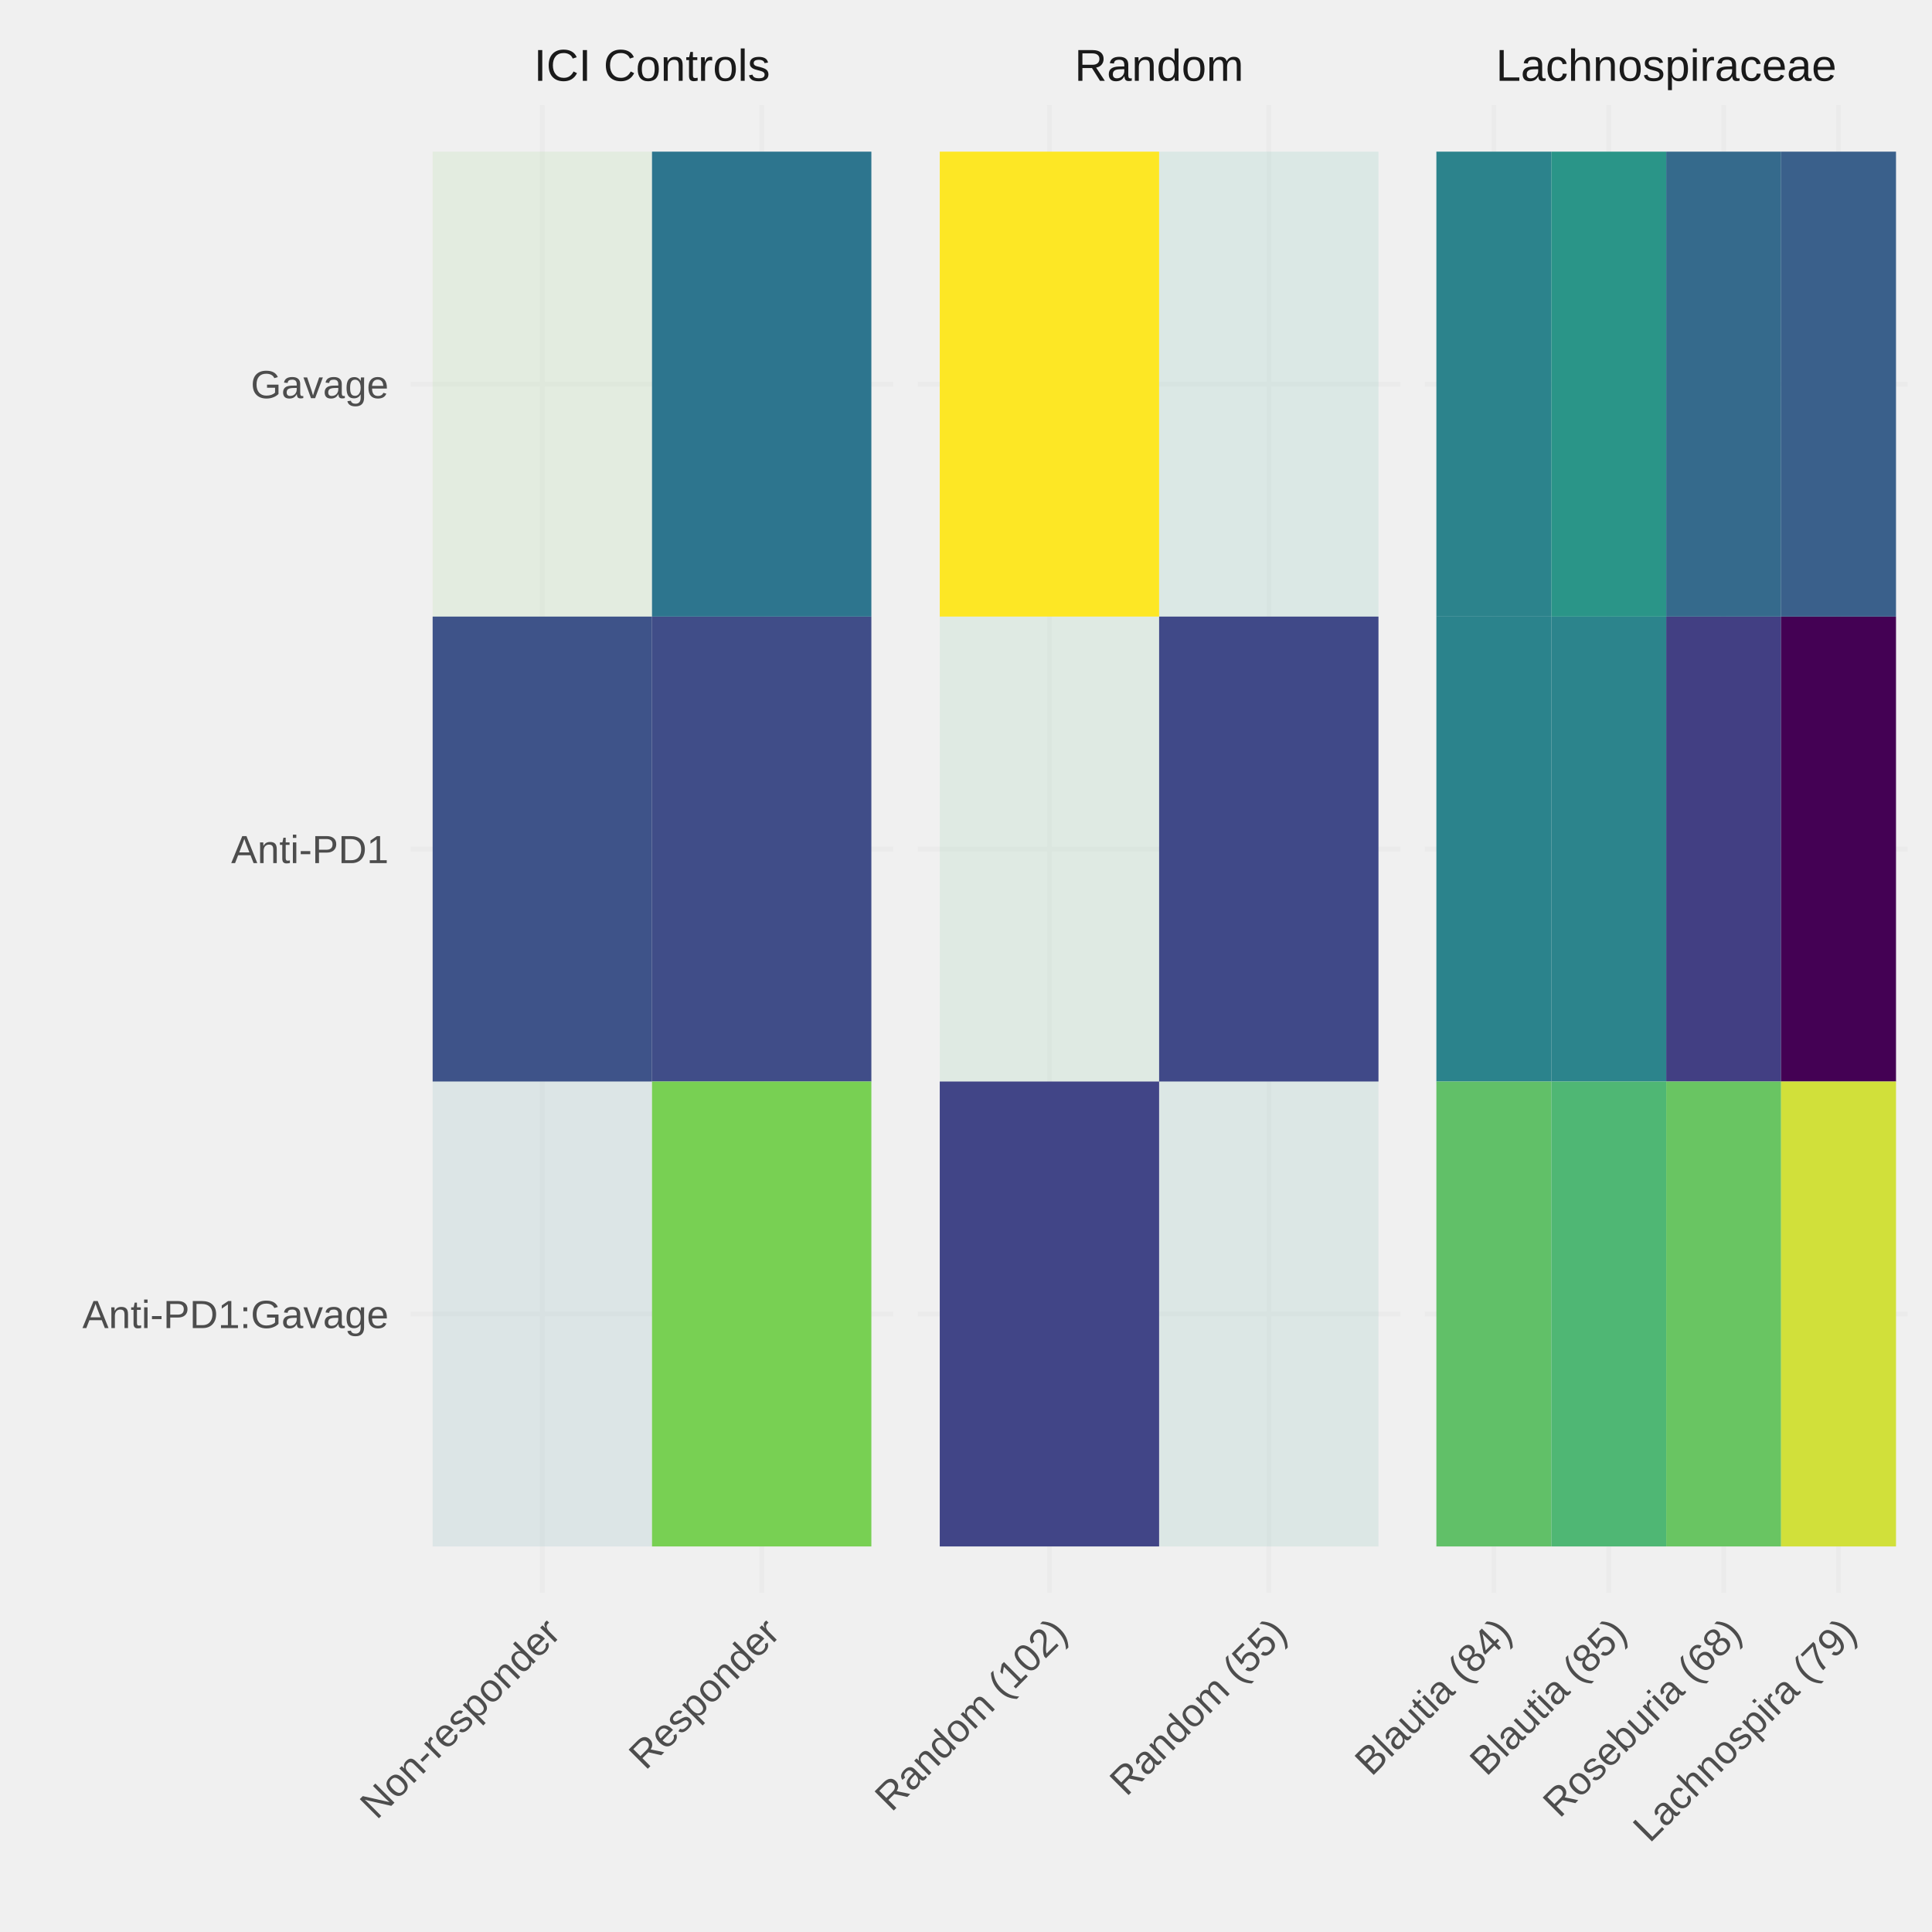
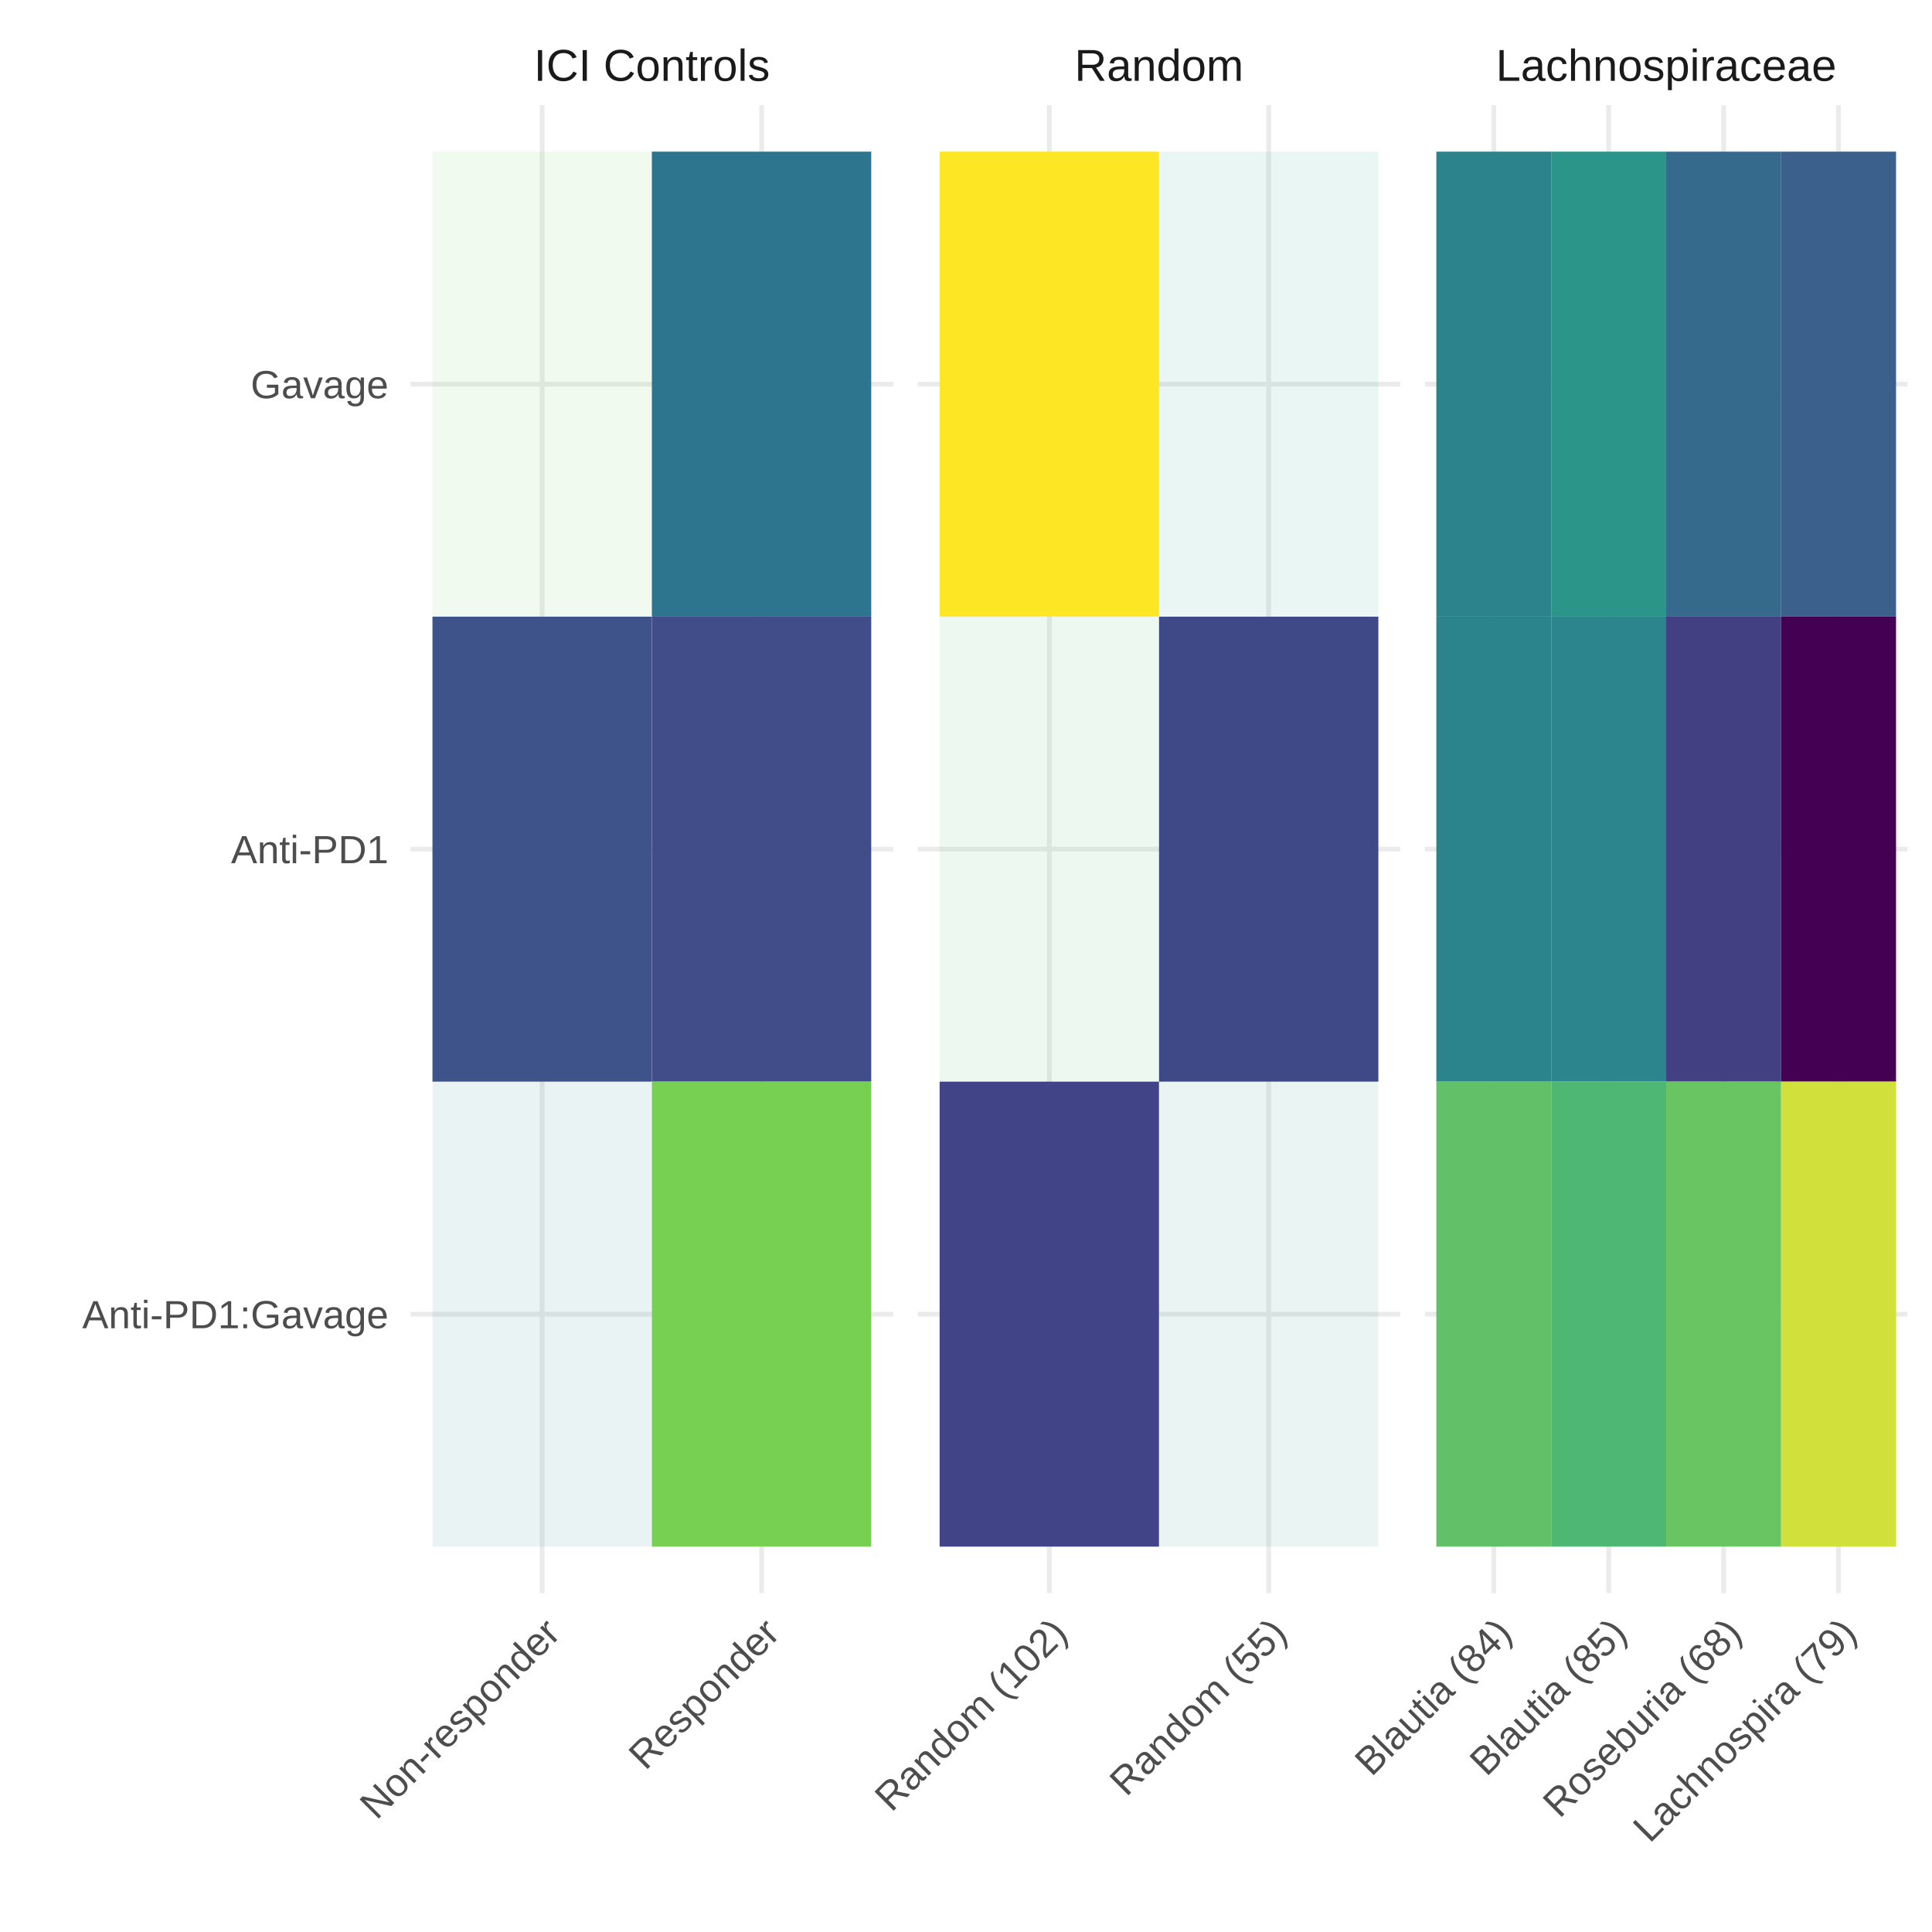
- <svg xmlns="http://www.w3.org/2000/svg" class="svglite" width="432.00pt" height="432.00pt" viewBox="0 0 432.00 432.00">
-   <defs>
-     <style type="text/css">
+ <svg xmlns="http://www.w3.org/2000/svg" width="432.00pt" height="432.00pt" viewBox="0 0 432.00 432.00">
+   <g class="svglite">
+     <defs>
+       <style type="text/css">
    .svglite line, .svglite polyline, .svglite polygon, .svglite path, .svglite rect, .svglite circle {
      fill: none;
      stroke: #000000;
      stroke-linecap: round;
      stroke-linejoin: round;
      stroke-miterlimit: 10.00;
    }
    .svglite text {
      white-space: pre;
    }
+     .svglite g.glyphgroup path {
+       fill: inherit;
+       stroke: none;
+     }
  </style>
-   </defs>
-   <rect width="100%" height="100%" style="stroke: none; fill: none;" />
-   <defs>
-     <clipPath id="cpMC4wMHw0MzIuMDB8MC4wMHw0MzIuMDA=">
-       <rect x="0.00" y="0.00" width="432.00" height="432.00" />
-     </clipPath>
-   </defs>
-   <g clip-path="url(#cpMC4wMHw0MzIuMDB8MC4wMHw0MzIuMDA=)">
+     </defs>
+     <rect width="100%" height="100%" style="stroke: none; fill: #FFFFFF;" />
+     <defs>
+       <clipPath id="cpMC4wMHw0MzIuMDB8MC4wMHw0MzIuMDA=">
+         <rect x="0.00" y="0.00" width="432.00" height="432.00" />
+       </clipPath>
+     </defs>
+     <g clip-path="url(#cpMC4wMHw0MzIuMDB8MC4wMHw0MzIuMDA=)">
+       <rect x="0" y="0" width="432.00" height="432.00" style="stroke-width: 1.07; stroke: none; fill: #FFFFFF;" />
+     </g>
+     <defs>
+       <clipPath id="cpOTEuODB8MTk5LjcyfDIzLjUxfDM1Ni4yMw==">
+         <rect x="91.80" y="23.51" width="107.92" height="332.72" />
+       </clipPath>
+     </defs>
+     <g clip-path="url(#cpOTEuODB8MTk5LjcyfDIzLjUxfDM1Ni4yMw==)">
+       <polyline points="91.80,293.85 199.72,293.85 " style="stroke-width: 1.07; stroke: #EBEBEB; stroke-linecap: butt;" />
+       <polyline points="91.80,189.87 199.72,189.87 " style="stroke-width: 1.07; stroke: #EBEBEB; stroke-linecap: butt;" />
+       <polyline points="91.80,85.90 199.72,85.90 " style="stroke-width: 1.07; stroke: #EBEBEB; stroke-linecap: butt;" />
+       <polyline points="121.23,356.23 121.23,23.51 " style="stroke-width: 1.07; stroke: #EBEBEB; stroke-linecap: butt;" />
+       <polyline points="170.29,356.23 170.29,23.51 " style="stroke-width: 1.07; stroke: #EBEBEB; stroke-linecap: butt;" />
+       <rect x="96.70" y="137.89" width="49.05" height="103.97" style="stroke-width: 0.43; stroke: none; stroke-linecap: butt; stroke-linejoin: miter; fill: #3E5389;" />
+       <rect x="96.70" y="33.91" width="49.05" height="103.97" style="stroke-width: 0.43; stroke: none; stroke-linecap: butt; stroke-linejoin: miter; fill: #77CF55; fill-opacity: 0.10;" />
+       <rect x="96.70" y="241.86" width="49.05" height="103.97" style="stroke-width: 0.43; stroke: none; stroke-linecap: butt; stroke-linejoin: miter; fill: #2C858C; fill-opacity: 0.10;" />
+       <rect x="145.76" y="137.89" width="49.05" height="103.97" style="stroke-width: 0.43; stroke: none; stroke-linecap: butt; stroke-linejoin: miter; fill: #404D88;" />
+       <rect x="145.76" y="33.91" width="49.05" height="103.97" style="stroke-width: 0.43; stroke: none; stroke-linecap: butt; stroke-linejoin: miter; fill: #2D758E;" />
+       <rect x="145.76" y="241.86" width="49.05" height="103.97" style="stroke-width: 0.43; stroke: none; stroke-linecap: butt; stroke-linejoin: miter; fill: #78D053;" />
+     </g>
+     <g clip-path="url(#cpMC4wMHw0MzIuMDB8MC4wMHw0MzIuMDA=)">
</g>
-   <defs>
-     <clipPath id="cpOTEuODN8MTk5Ljc0fDIzLjUxfDM1Ni4xOA==">
-       <rect x="91.83" y="23.51" width="107.91" height="332.67" />
-     </clipPath>
-   </defs>
-   <g clip-path="url(#cpOTEuODN8MTk5Ljc0fDIzLjUxfDM1Ni4xOA==)">
-     <polyline points="91.83,293.81 199.74,293.81 " style="stroke-width: 1.07; stroke: #EBEBEB; stroke-linecap: butt;" />
-     <polyline points="91.83,189.85 199.74,189.85 " style="stroke-width: 1.07; stroke: #EBEBEB; stroke-linecap: butt;" />
-     <polyline points="91.83,85.89 199.74,85.89 " style="stroke-width: 1.07; stroke: #EBEBEB; stroke-linecap: butt;" />
-     <polyline points="121.26,356.18 121.26,23.51 " style="stroke-width: 1.07; stroke: #EBEBEB; stroke-linecap: butt;" />
-     <polyline points="170.31,356.18 170.31,23.51 " style="stroke-width: 1.07; stroke: #EBEBEB; stroke-linecap: butt;" />
-     <rect x="96.74" y="137.87" width="49.05" height="103.96" style="stroke-width: 0.21; stroke: none; stroke-linecap: butt; stroke-linejoin: miter; fill: #3E5389;" />
-     <rect x="96.74" y="33.91" width="49.05" height="103.96" style="stroke-width: 0.21; stroke: none; stroke-linecap: butt; stroke-linejoin: miter; fill: #77CF55; fill-opacity: 0.10;" />
-     <rect x="96.74" y="241.83" width="49.05" height="103.96" style="stroke-width: 0.21; stroke: none; stroke-linecap: butt; stroke-linejoin: miter; fill: #2C858C; fill-opacity: 0.10;" />
-     <rect x="145.79" y="137.87" width="49.05" height="103.96" style="stroke-width: 0.21; stroke: none; stroke-linecap: butt; stroke-linejoin: miter; fill: #404D88;" />
-     <rect x="145.79" y="33.91" width="49.05" height="103.96" style="stroke-width: 0.21; stroke: none; stroke-linecap: butt; stroke-linejoin: miter; fill: #2D758E;" />
-     <rect x="145.79" y="241.83" width="49.05" height="103.96" style="stroke-width: 0.21; stroke: none; stroke-linecap: butt; stroke-linejoin: miter; fill: #78D053;" />
-   </g>
-   <g clip-path="url(#cpMC4wMHw0MzIuMDB8MC4wMHw0MzIuMDA=)">
+     <defs>
+       <clipPath id="cpMjA1LjIwfDMxMy4xMnwyMy41MXwzNTYuMjM=">
+         <rect x="205.20" y="23.51" width="107.92" height="332.72" />
+       </clipPath>
+     </defs>
+     <g clip-path="url(#cpMjA1LjIwfDMxMy4xMnwyMy41MXwzNTYuMjM=)">
+       <polyline points="205.20,293.85 313.12,293.85 " style="stroke-width: 1.07; stroke: #EBEBEB; stroke-linecap: butt;" />
+       <polyline points="205.20,189.87 313.12,189.87 " style="stroke-width: 1.07; stroke: #EBEBEB; stroke-linecap: butt;" />
+       <polyline points="205.20,85.90 313.12,85.90 " style="stroke-width: 1.07; stroke: #EBEBEB; stroke-linecap: butt;" />
+       <polyline points="234.63,356.23 234.63,23.51 " style="stroke-width: 1.07; stroke: #EBEBEB; stroke-linecap: butt;" />
+       <polyline points="283.69,356.23 283.69,23.51 " style="stroke-width: 1.07; stroke: #EBEBEB; stroke-linecap: butt;" />
+       <rect x="259.16" y="137.89" width="49.05" height="103.97" style="stroke-width: 0.43; stroke: none; stroke-linecap: butt; stroke-linejoin: miter; fill: #404988;" />
+       <rect x="259.16" y="33.91" width="49.05" height="103.97" style="stroke-width: 0.43; stroke: none; stroke-linecap: butt; stroke-linejoin: miter; fill: #23A784; fill-opacity: 0.10;" />
+       <rect x="259.16" y="241.86" width="49.05" height="103.97" style="stroke-width: 0.43; stroke: none; stroke-linecap: butt; stroke-linejoin: miter; fill: #299888; fill-opacity: 0.10;" />
+       <rect x="210.10" y="137.89" width="49.05" height="103.97" style="stroke-width: 0.43; stroke: none; stroke-linecap: butt; stroke-linejoin: miter; fill: #4FB774; fill-opacity: 0.10;" />
+       <rect x="210.10" y="33.91" width="49.05" height="103.97" style="stroke-width: 0.43; stroke: none; stroke-linecap: butt; stroke-linejoin: miter; fill: #FDE725;" />
+       <rect x="210.10" y="241.86" width="49.05" height="103.97" style="stroke-width: 0.43; stroke: none; stroke-linecap: butt; stroke-linejoin: miter; fill: #414587;" />
+     </g>
+     <g clip-path="url(#cpMC4wMHw0MzIuMDB8MC4wMHw0MzIuMDA=)">
</g>
-   <defs>
-     <clipPath id="cpMjA1LjIyfDMxMy4xM3wyMy41MXwzNTYuMTg=">
-       <rect x="205.22" y="23.51" width="107.91" height="332.67" />
-     </clipPath>
-   </defs>
-   <g clip-path="url(#cpMjA1LjIyfDMxMy4xM3wyMy41MXwzNTYuMTg=)">
-     <polyline points="205.22,293.81 313.13,293.81 " style="stroke-width: 1.07; stroke: #EBEBEB; stroke-linecap: butt;" />
-     <polyline points="205.22,189.85 313.13,189.85 " style="stroke-width: 1.07; stroke: #EBEBEB; stroke-linecap: butt;" />
-     <polyline points="205.22,85.89 313.13,85.89 " style="stroke-width: 1.07; stroke: #EBEBEB; stroke-linecap: butt;" />
-     <polyline points="234.65,356.18 234.65,23.51 " style="stroke-width: 1.07; stroke: #EBEBEB; stroke-linecap: butt;" />
-     <polyline points="283.70,356.18 283.70,23.51 " style="stroke-width: 1.07; stroke: #EBEBEB; stroke-linecap: butt;" />
-     <rect x="259.18" y="137.87" width="49.05" height="103.96" style="stroke-width: 0.21; stroke: none; stroke-linecap: butt; stroke-linejoin: miter; fill: #404988;" />
-     <rect x="259.18" y="33.91" width="49.05" height="103.96" style="stroke-width: 0.21; stroke: none; stroke-linecap: butt; stroke-linejoin: miter; fill: #23A784; fill-opacity: 0.10;" />
-     <rect x="259.18" y="241.83" width="49.05" height="103.96" style="stroke-width: 0.21; stroke: none; stroke-linecap: butt; stroke-linejoin: miter; fill: #299888; fill-opacity: 0.10;" />
-     <rect x="210.13" y="137.87" width="49.05" height="103.96" style="stroke-width: 0.21; stroke: none; stroke-linecap: butt; stroke-linejoin: miter; fill: #4FB774; fill-opacity: 0.10;" />
-     <rect x="210.13" y="33.91" width="49.05" height="103.96" style="stroke-width: 0.21; stroke: none; stroke-linecap: butt; stroke-linejoin: miter; fill: #FDE725;" />
-     <rect x="210.13" y="241.83" width="49.05" height="103.96" style="stroke-width: 0.21; stroke: none; stroke-linecap: butt; stroke-linejoin: miter; fill: #414587;" />
-   </g>
-   <g clip-path="url(#cpMC4wMHw0MzIuMDB8MC4wMHw0MzIuMDA=)">
+     <defs>
+       <clipPath id="cpMzE4LjYwfDQyNi41MnwyMy41MXwzNTYuMjM=">
+         <rect x="318.60" y="23.51" width="107.92" height="332.72" />
+       </clipPath>
+     </defs>
+     <g clip-path="url(#cpMzE4LjYwfDQyNi41MnwyMy41MXwzNTYuMjM=)">
+       <polyline points="318.60,293.85 426.52,293.85 " style="stroke-width: 1.07; stroke: #EBEBEB; stroke-linecap: butt;" />
+       <polyline points="318.60,189.87 426.52,189.87 " style="stroke-width: 1.07; stroke: #EBEBEB; stroke-linecap: butt;" />
+       <polyline points="318.60,85.90 426.52,85.90 " style="stroke-width: 1.07; stroke: #EBEBEB; stroke-linecap: butt;" />
+       <polyline points="334.02,356.23 334.02,23.51 " style="stroke-width: 1.07; stroke: #EBEBEB; stroke-linecap: butt;" />
+       <polyline points="359.71,356.23 359.71,23.51 " style="stroke-width: 1.07; stroke: #EBEBEB; stroke-linecap: butt;" />
+       <polyline points="385.41,356.23 385.41,23.51 " style="stroke-width: 1.07; stroke: #EBEBEB; stroke-linecap: butt;" />
+       <polyline points="411.10,356.23 411.10,23.51 " style="stroke-width: 1.07; stroke: #EBEBEB; stroke-linecap: butt;" />
+       <rect x="372.56" y="137.89" width="25.70" height="103.97" style="stroke-width: 0.43; stroke: none; stroke-linecap: butt; stroke-linejoin: miter; fill: #423F83;" />
+       <rect x="372.56" y="33.91" width="25.70" height="103.97" style="stroke-width: 0.43; stroke: none; stroke-linecap: butt; stroke-linejoin: miter; fill: #356A8C;" />
+       <rect x="372.56" y="241.86" width="25.70" height="103.97" style="stroke-width: 0.43; stroke: none; stroke-linecap: butt; stroke-linejoin: miter; fill: #69C562;" />
+       <rect x="398.26" y="137.89" width="25.70" height="103.97" style="stroke-width: 0.43; stroke: none; stroke-linecap: butt; stroke-linejoin: miter; fill: #440154;" />
+       <rect x="398.26" y="33.91" width="25.70" height="103.97" style="stroke-width: 0.43; stroke: none; stroke-linecap: butt; stroke-linejoin: miter; fill: #3A608B;" />
+       <rect x="398.26" y="241.86" width="25.70" height="103.97" style="stroke-width: 0.43; stroke: none; stroke-linecap: butt; stroke-linejoin: miter; fill: #D1E03A;" />
+       <rect x="346.86" y="137.89" width="25.70" height="103.97" style="stroke-width: 0.43; stroke: none; stroke-linecap: butt; stroke-linejoin: miter; fill: #2C848C;" />
+       <rect x="346.86" y="33.91" width="25.70" height="103.97" style="stroke-width: 0.43; stroke: none; stroke-linecap: butt; stroke-linejoin: miter; fill: #2A9588;" />
+       <rect x="346.86" y="241.86" width="25.70" height="103.97" style="stroke-width: 0.43; stroke: none; stroke-linecap: butt; stroke-linejoin: miter; fill: #4FB774;" />
+       <rect x="321.17" y="137.89" width="25.70" height="103.97" style="stroke-width: 0.43; stroke: none; stroke-linecap: butt; stroke-linejoin: miter; fill: #2B838C;" />
+       <rect x="321.17" y="33.91" width="25.70" height="103.97" style="stroke-width: 0.43; stroke: none; stroke-linecap: butt; stroke-linejoin: miter; fill: #2C838C;" />
+       <rect x="321.17" y="241.86" width="25.70" height="103.97" style="stroke-width: 0.43; stroke: none; stroke-linecap: butt; stroke-linejoin: miter; fill: #61C068;" />
+     </g>
+     <g clip-path="url(#cpMC4wMHw0MzIuMDB8MC4wMHw0MzIuMDA=)">
</g>
-   <defs>
-     <clipPath id="cpMzE4LjYxfDQyNi41MnwyMy41MXwzNTYuMTg=">
-       <rect x="318.61" y="23.51" width="107.91" height="332.67" />
-     </clipPath>
-   </defs>
-   <g clip-path="url(#cpMzE4LjYxfDQyNi41MnwyMy41MXwzNTYuMTg=)">
-     <polyline points="318.61,293.81 426.52,293.81 " style="stroke-width: 1.07; stroke: #EBEBEB; stroke-linecap: butt;" />
-     <polyline points="318.61,189.85 426.52,189.85 " style="stroke-width: 1.07; stroke: #EBEBEB; stroke-linecap: butt;" />
-     <polyline points="318.61,85.89 426.52,85.89 " style="stroke-width: 1.07; stroke: #EBEBEB; stroke-linecap: butt;" />
-     <polyline points="334.03,356.18 334.03,23.51 " style="stroke-width: 1.07; stroke: #EBEBEB; stroke-linecap: butt;" />
-     <polyline points="359.72,356.18 359.72,23.51 " style="stroke-width: 1.07; stroke: #EBEBEB; stroke-linecap: butt;" />
-     <polyline points="385.41,356.18 385.41,23.51 " style="stroke-width: 1.07; stroke: #EBEBEB; stroke-linecap: butt;" />
-     <polyline points="411.10,356.18 411.10,23.51 " style="stroke-width: 1.07; stroke: #EBEBEB; stroke-linecap: butt;" />
-     <rect x="372.57" y="137.87" width="25.69" height="103.96" style="stroke-width: 0.21; stroke: none; stroke-linecap: butt; stroke-linejoin: miter; fill: #423F83;" />
-     <rect x="372.57" y="33.91" width="25.69" height="103.96" style="stroke-width: 0.21; stroke: none; stroke-linecap: butt; stroke-linejoin: miter; fill: #356A8C;" />
-     <rect x="372.57" y="241.83" width="25.69" height="103.96" style="stroke-width: 0.21; stroke: none; stroke-linecap: butt; stroke-linejoin: miter; fill: #69C562;" />
-     <rect x="398.26" y="137.87" width="25.69" height="103.96" style="stroke-width: 0.21; stroke: none; stroke-linecap: butt; stroke-linejoin: miter; fill: #440154;" />
-     <rect x="398.26" y="33.91" width="25.69" height="103.96" style="stroke-width: 0.21; stroke: none; stroke-linecap: butt; stroke-linejoin: miter; fill: #3A608B;" />
-     <rect x="398.26" y="241.83" width="25.69" height="103.96" style="stroke-width: 0.21; stroke: none; stroke-linecap: butt; stroke-linejoin: miter; fill: #D1E03A;" />
-     <rect x="346.87" y="137.87" width="25.69" height="103.96" style="stroke-width: 0.21; stroke: none; stroke-linecap: butt; stroke-linejoin: miter; fill: #2C848C;" />
-     <rect x="346.87" y="33.91" width="25.69" height="103.96" style="stroke-width: 0.21; stroke: none; stroke-linecap: butt; stroke-linejoin: miter; fill: #2A9588;" />
-     <rect x="346.87" y="241.83" width="25.69" height="103.96" style="stroke-width: 0.21; stroke: none; stroke-linecap: butt; stroke-linejoin: miter; fill: #4FB774;" />
-     <rect x="321.18" y="137.87" width="25.69" height="103.96" style="stroke-width: 0.21; stroke: none; stroke-linecap: butt; stroke-linejoin: miter; fill: #2B838C;" />
-     <rect x="321.18" y="33.91" width="25.69" height="103.96" style="stroke-width: 0.21; stroke: none; stroke-linecap: butt; stroke-linejoin: miter; fill: #2C838C;" />
-     <rect x="321.18" y="241.83" width="25.69" height="103.96" style="stroke-width: 0.21; stroke: none; stroke-linecap: butt; stroke-linejoin: miter; fill: #61C068;" />
-   </g>
-   <g clip-path="url(#cpMC4wMHw0MzIuMDB8MC4wMHw0MzIuMDA=)">
+     <defs>
+       <clipPath id="cpOTEuODB8MTk5LjcyfDUuNDh8MjMuNTE=">
+         <rect x="91.80" y="5.48" width="107.92" height="18.03" />
+       </clipPath>
+     </defs>
+     <g clip-path="url(#cpOTEuODB8MTk5LjcyfDUuNDh8MjMuNTE=)">
+       <text x="145.76" y="18.08" text-anchor="middle" style="font-size: 10.00px;fill: #1A1A1A; font-family: &quot;Arial&quot;;" textLength="52.80px" lengthAdjust="spacingAndGlyphs">ICI Controls</text>
+     </g>
+     <g clip-path="url(#cpMC4wMHw0MzIuMDB8MC4wMHw0MzIuMDA=)">
</g>
-   <defs>
-     <clipPath id="cpOTEuODN8MTk5Ljc0fDUuNDh8MjMuNTE=">
-       <rect x="91.83" y="5.48" width="107.91" height="18.03" />
-     </clipPath>
-   </defs>
-   <g clip-path="url(#cpOTEuODN8MTk5Ljc0fDUuNDh8MjMuNTE=)">
-     <text x="145.79" y="18.08" text-anchor="middle" style="font-size: 10.00px;fill: #1A1A1A; font-family: &quot;Arial&quot;;" textLength="52.82px" lengthAdjust="spacingAndGlyphs">ICI Controls</text>
-   </g>
-   <g clip-path="url(#cpMC4wMHw0MzIuMDB8MC4wMHw0MzIuMDA=)">
+     <defs>
+       <clipPath id="cpMjA1LjIwfDMxMy4xMnw1LjQ4fDIzLjUx">
+         <rect x="205.20" y="5.48" width="107.92" height="18.03" />
+       </clipPath>
+     </defs>
+     <g clip-path="url(#cpMjA1LjIwfDMxMy4xMnw1LjQ4fDIzLjUx)">
+       <text x="259.16" y="18.08" text-anchor="middle" style="font-size: 10.00px;fill: #1A1A1A; font-family: &quot;Arial&quot;;" textLength="37.80px" lengthAdjust="spacingAndGlyphs">Random</text>
+     </g>
+     <g clip-path="url(#cpMC4wMHw0MzIuMDB8MC4wMHw0MzIuMDA=)">
</g>
-   <defs>
-     <clipPath id="cpMjA1LjIyfDMxMy4xM3w1LjQ4fDIzLjUx">
-       <rect x="205.22" y="5.48" width="107.91" height="18.03" />
-     </clipPath>
-   </defs>
-   <g clip-path="url(#cpMjA1LjIyfDMxMy4xM3w1LjQ4fDIzLjUx)">
-     <text x="259.18" y="18.08" text-anchor="middle" style="font-size: 10.00px;fill: #1A1A1A; font-family: &quot;Arial&quot;;" textLength="37.81px" lengthAdjust="spacingAndGlyphs">Random</text>
-   </g>
-   <g clip-path="url(#cpMC4wMHw0MzIuMDB8MC4wMHw0MzIuMDA=)">
- </g>
-   <defs>
-     <clipPath id="cpMzE4LjYxfDQyNi41Mnw1LjQ4fDIzLjUx">
-       <rect x="318.61" y="5.48" width="107.91" height="18.03" />
-     </clipPath>
-   </defs>
-   <g clip-path="url(#cpMzE4LjYxfDQyNi41Mnw1LjQ4fDIzLjUx)">
-     <text x="372.57" y="18.08" text-anchor="middle" style="font-size: 10.00px;fill: #1A1A1A; font-family: &quot;Arial&quot;;" textLength="76.23px" lengthAdjust="spacingAndGlyphs">Lachnospiraceae</text>
-   </g>
-   <g clip-path="url(#cpMC4wMHw0MzIuMDB8MC4wMHw0MzIuMDA=)">
-     <text transform="translate(125.72,365.57) rotate(-45)" text-anchor="end" style="font-size: 8.80px;fill: #4D4D4D; font-family: &quot;Arial&quot;;" textLength="58.71px" lengthAdjust="spacingAndGlyphs">Non-responder</text>
-     <text transform="translate(174.77,365.57) rotate(-45)" text-anchor="end" style="font-size: 8.80px;fill: #4D4D4D; font-family: &quot;Arial&quot;;" textLength="43.06px" lengthAdjust="spacingAndGlyphs">Responder</text>
-     <text transform="translate(239.11,365.57) rotate(-45)" text-anchor="end" style="font-size: 8.80px;fill: #4D4D4D; font-family: &quot;Arial&quot;;" textLength="56.26px" lengthAdjust="spacingAndGlyphs">Random (102)</text>
-     <text transform="translate(288.16,365.57) rotate(-45)" text-anchor="end" style="font-size: 8.80px;fill: #4D4D4D; font-family: &quot;Arial&quot;;" textLength="51.36px" lengthAdjust="spacingAndGlyphs">Random (55)</text>
-     <text transform="translate(338.48,365.57) rotate(-45)" text-anchor="end" style="font-size: 8.80px;fill: #4D4D4D; font-family: &quot;Arial&quot;;" textLength="45.01px" lengthAdjust="spacingAndGlyphs">Blautia (84)</text>
-     <text transform="translate(364.17,365.57) rotate(-45)" text-anchor="end" style="font-size: 8.80px;fill: #4D4D4D; font-family: &quot;Arial&quot;;" textLength="45.01px" lengthAdjust="spacingAndGlyphs">Blautia (85)</text>
-     <text transform="translate(389.87,365.57) rotate(-45)" text-anchor="end" style="font-size: 8.80px;fill: #4D4D4D; font-family: &quot;Arial&quot;;" textLength="58.21px" lengthAdjust="spacingAndGlyphs">Roseburia (68)</text>
-     <text transform="translate(415.56,365.57) rotate(-45)" text-anchor="end" style="font-size: 8.80px;fill: #4D4D4D; font-family: &quot;Arial&quot;;" textLength="66.05px" lengthAdjust="spacingAndGlyphs">Lachnospira (79)</text>
-     <text x="86.90" y="296.96" text-anchor="end" style="font-size: 8.80px;fill: #4D4D4D; font-family: &quot;Arial&quot;;" textLength="68.49px" lengthAdjust="spacingAndGlyphs">Anti-PD1:Gavage</text>
-     <text x="86.90" y="193.00" text-anchor="end" style="font-size: 8.80px;fill: #4D4D4D; font-family: &quot;Arial&quot;;" textLength="35.21px" lengthAdjust="spacingAndGlyphs">Anti-PD1</text>
-     <text x="86.90" y="89.04" text-anchor="end" style="font-size: 8.80px;fill: #4D4D4D; font-family: &quot;Arial&quot;;" textLength="30.83px" lengthAdjust="spacingAndGlyphs">Gavage</text>
+     <defs>
+       <clipPath id="cpMzE4LjYwfDQyNi41Mnw1LjQ4fDIzLjUx">
+         <rect x="318.60" y="5.48" width="107.92" height="18.03" />
+       </clipPath>
+     </defs>
+     <g clip-path="url(#cpMzE4LjYwfDQyNi41Mnw1LjQ4fDIzLjUx)">
+       <text x="372.56" y="18.08" text-anchor="middle" style="font-size: 10.00px;fill: #1A1A1A; font-family: &quot;Arial&quot;;" textLength="76.17px" lengthAdjust="spacingAndGlyphs">Lachnospiraceae</text>
+     </g>
+     <g clip-path="url(#cpMC4wMHw0MzIuMDB8MC4wMHw0MzIuMDA=)">
+       <text transform="translate(125.69,365.62) rotate(-45)" text-anchor="end" style="font-size: 8.80px;fill: #4D4D4D; font-family: &quot;Arial&quot;;" textLength="58.66px" lengthAdjust="spacingAndGlyphs">Non-responder</text>
+       <text transform="translate(174.74,365.62) rotate(-45)" text-anchor="end" style="font-size: 8.80px;fill: #4D4D4D; font-family: &quot;Arial&quot;;" textLength="43.03px" lengthAdjust="spacingAndGlyphs">Responder</text>
+       <text transform="translate(239.09,365.62) rotate(-45)" text-anchor="end" style="font-size: 8.80px;fill: #4D4D4D; font-family: &quot;Arial&quot;;" textLength="56.20px" lengthAdjust="spacingAndGlyphs">Random (102)</text>
+       <text transform="translate(288.14,365.62) rotate(-45)" text-anchor="end" style="font-size: 8.80px;fill: #4D4D4D; font-family: &quot;Arial&quot;;" textLength="51.31px" lengthAdjust="spacingAndGlyphs">Random (55)</text>
+       <text transform="translate(338.47,365.62) rotate(-45)" text-anchor="end" style="font-size: 8.80px;fill: #4D4D4D; font-family: &quot;Arial&quot;;" textLength="44.95px" lengthAdjust="spacingAndGlyphs">Blautia (84)</text>
+       <text transform="translate(364.17,365.62) rotate(-45)" text-anchor="end" style="font-size: 8.80px;fill: #4D4D4D; font-family: &quot;Arial&quot;;" textLength="44.95px" lengthAdjust="spacingAndGlyphs">Blautia (85)</text>
+       <text transform="translate(389.86,365.62) rotate(-45)" text-anchor="end" style="font-size: 8.80px;fill: #4D4D4D; font-family: &quot;Arial&quot;;" textLength="58.16px" lengthAdjust="spacingAndGlyphs">Roseburia (68)</text>
+       <text transform="translate(415.56,365.62) rotate(-45)" text-anchor="end" style="font-size: 8.80px;fill: #4D4D4D; font-family: &quot;Arial&quot;;" textLength="65.98px" lengthAdjust="spacingAndGlyphs">Lachnospira (79)</text>
+       <text x="86.87" y="297.00" text-anchor="end" style="font-size: 8.80px;fill: #4D4D4D; font-family: &quot;Arial&quot;;" textLength="68.45px" lengthAdjust="spacingAndGlyphs">Anti-PD1:Gavage</text>
+       <text x="86.87" y="193.02" text-anchor="end" style="font-size: 8.80px;fill: #4D4D4D; font-family: &quot;Arial&quot;;" textLength="35.20px" lengthAdjust="spacingAndGlyphs">Anti-PD1</text>
+       <text x="86.87" y="89.05" text-anchor="end" style="font-size: 8.80px;fill: #4D4D4D; font-family: &quot;Arial&quot;;" textLength="30.81px" lengthAdjust="spacingAndGlyphs">Gavage</text>
+     </g>
  </g>
</svg>
